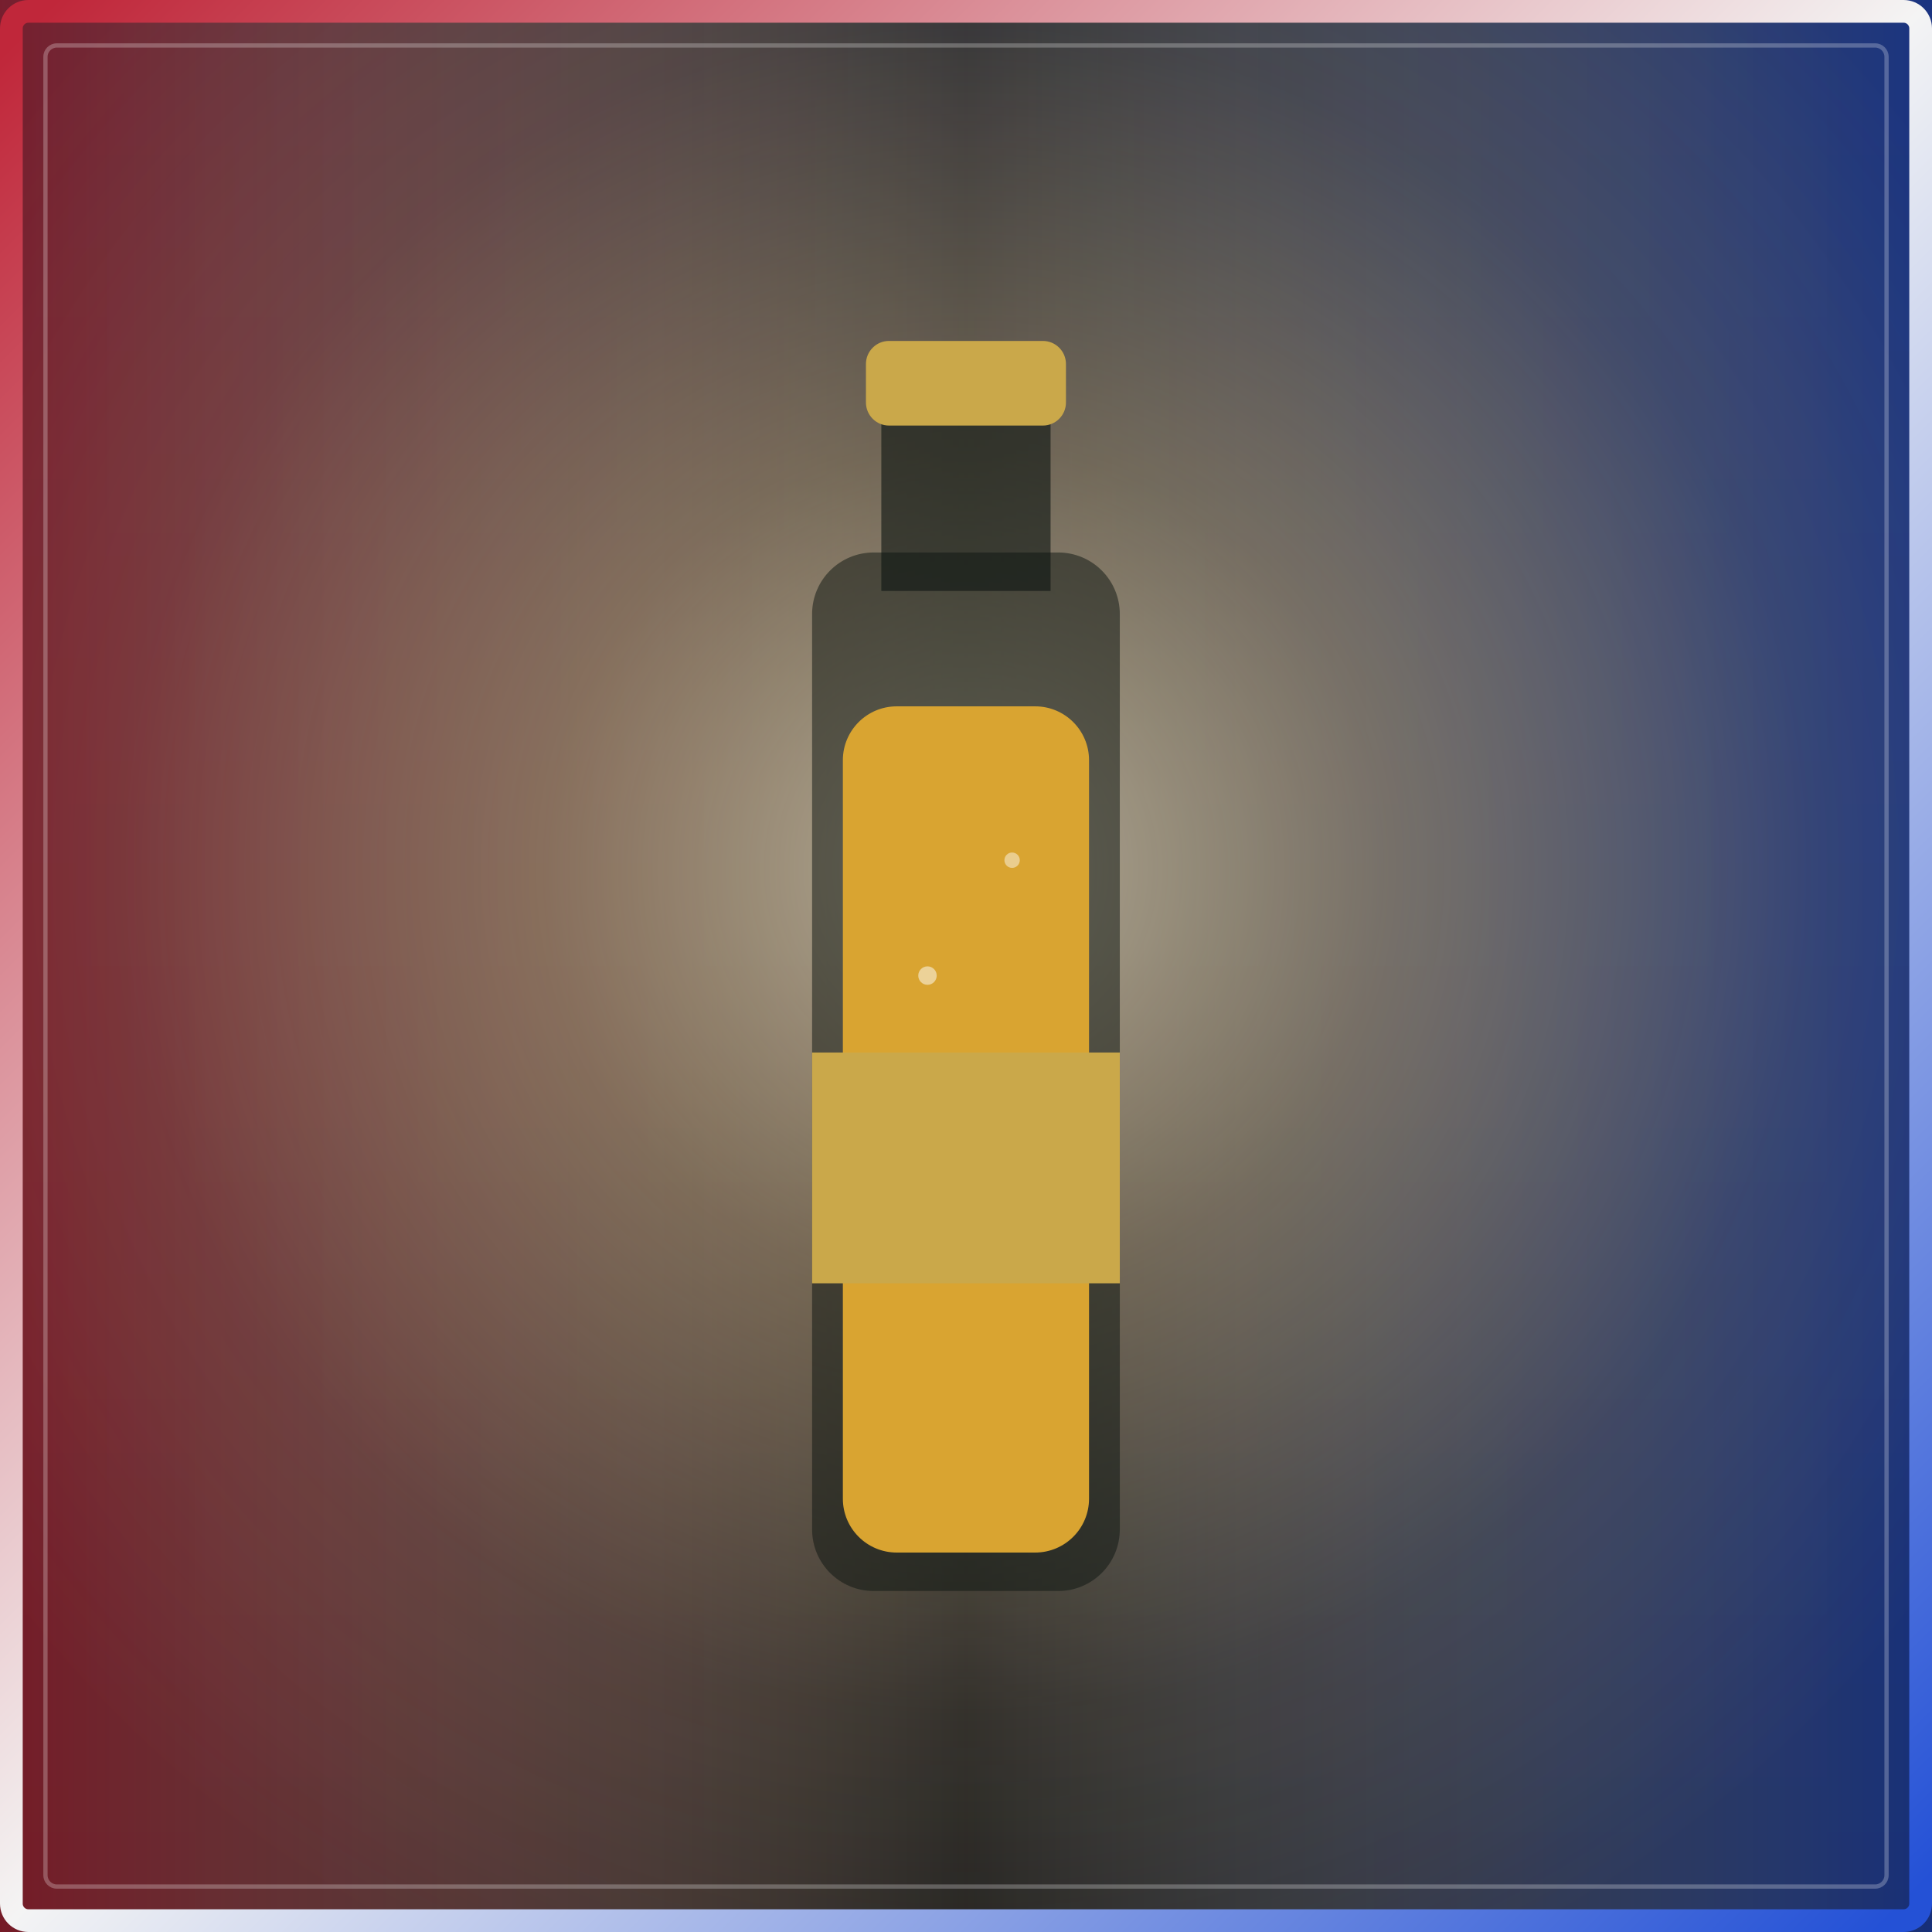
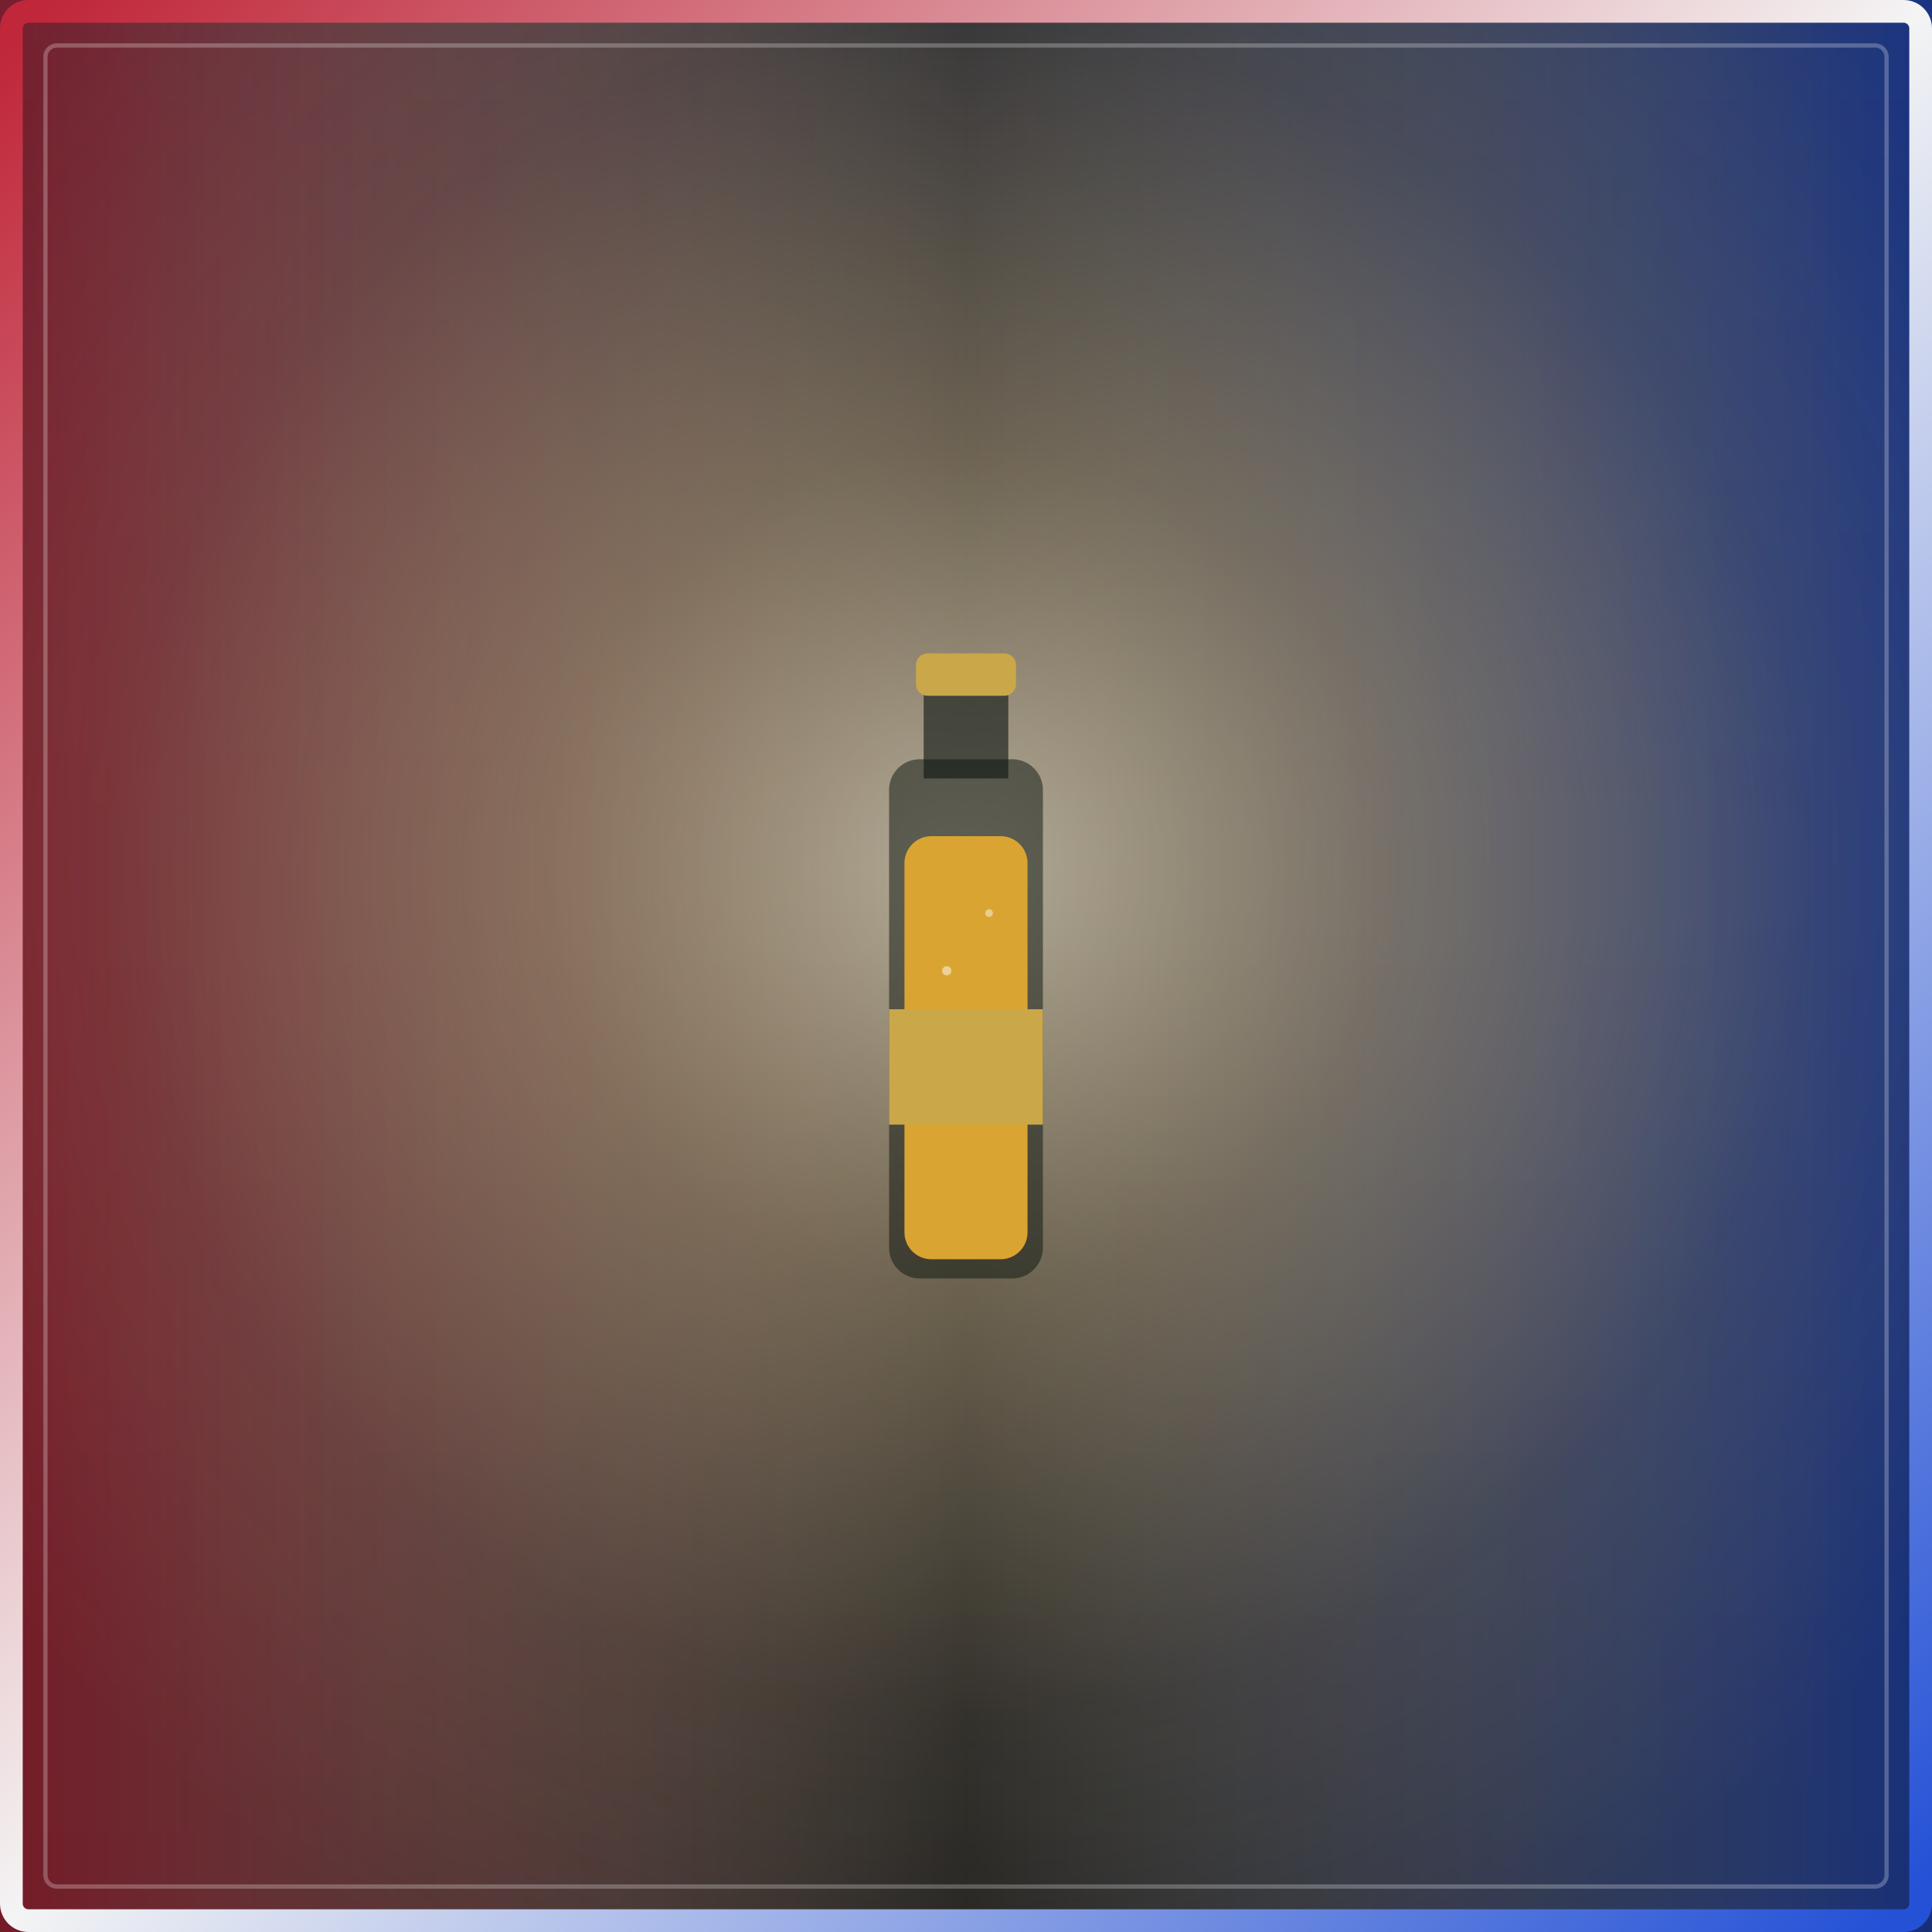
<svg xmlns="http://www.w3.org/2000/svg" width="100%" height="100%" viewBox="0 0 680 680" role="img">
  <defs>
    <linearGradient id="bgGrad" x1="0" y1="0" x2="0" y2="1">
      <stop offset="0" stop-color="#0a0e1a" />
      <stop offset="1" stop-color="#040507" />
    </linearGradient>
    <linearGradient id="patrioticBand" x1="0" y1="0" x2="1" y2="0">
      <stop offset="0" stop-color="#c0273a" stop-opacity="0.6" />
      <stop offset="0.5" stop-color="#fff4d6" stop-opacity="0.12" />
      <stop offset="1" stop-color="#2451d6" stop-opacity="0.55" />
    </linearGradient>
    <linearGradient id="frameGrad" x1="0" y1="0" x2="1" y2="1">
      <stop offset="0" stop-color="#c0273a" />
      <stop offset="0.5" stop-color="#f4f4f4" />
      <stop offset="1" stop-color="#2451d6" />
    </linearGradient>
    <radialGradient id="spot" cx="0.5" cy="0.45" r="0.62">
      <stop offset="0" stop-color="#fff4d6" stop-opacity="0.65" />
      <stop offset="0.35" stop-color="#ffdfa3" stop-opacity="0.32" />
      <stop offset="0.7" stop-color="#ffdfa3" stop-opacity="0.08" />
      <stop offset="1" stop-color="#ffdfa3" stop-opacity="0" />
    </radialGradient>
  </defs>
  <rect x="0" y="0" width="680" height="680" fill="url(#bgGrad)" />
  <rect x="0" y="0" width="680" height="680" fill="url(#patrioticBand)" />
  <rect x="0" y="0" width="680" height="680" fill="url(#spot)" />
-   <g transform="translate(-120.31,-22.15) scale(1.3538)">
+   <g transform="translate(109.85,158.92) scale(0.6769)">
    <rect x="300" y="160" width="80" height="270" rx="16" fill="#0c1410" opacity="0.5" />
    <rect x="308" y="200" width="64" height="220" rx="14" fill="#d9a431" />
    <rect x="318" y="120" width="44" height="50" fill="#0c1410" opacity="0.6" />
    <rect x="314" y="105" width="52" height="22" rx="6" fill="#caa84a" />
    <rect x="300" y="290" width="80" height="60" fill="#caa84a" />
    <circle cx="330" cy="270" r="2.4" fill="#fff" opacity="0.5" />
    <circle cx="352" cy="240" r="2" fill="#fff" opacity="0.45" />
  </g>
  <rect x="4" y="4" width="672" height="672" rx="6" fill="none" stroke="url(#frameGrad)" stroke-width="8" />
  <rect x="16" y="16" width="648" height="648" rx="4" fill="none" stroke="#ffffff" stroke-opacity="0.25" stroke-width="1.5" />
</svg>
